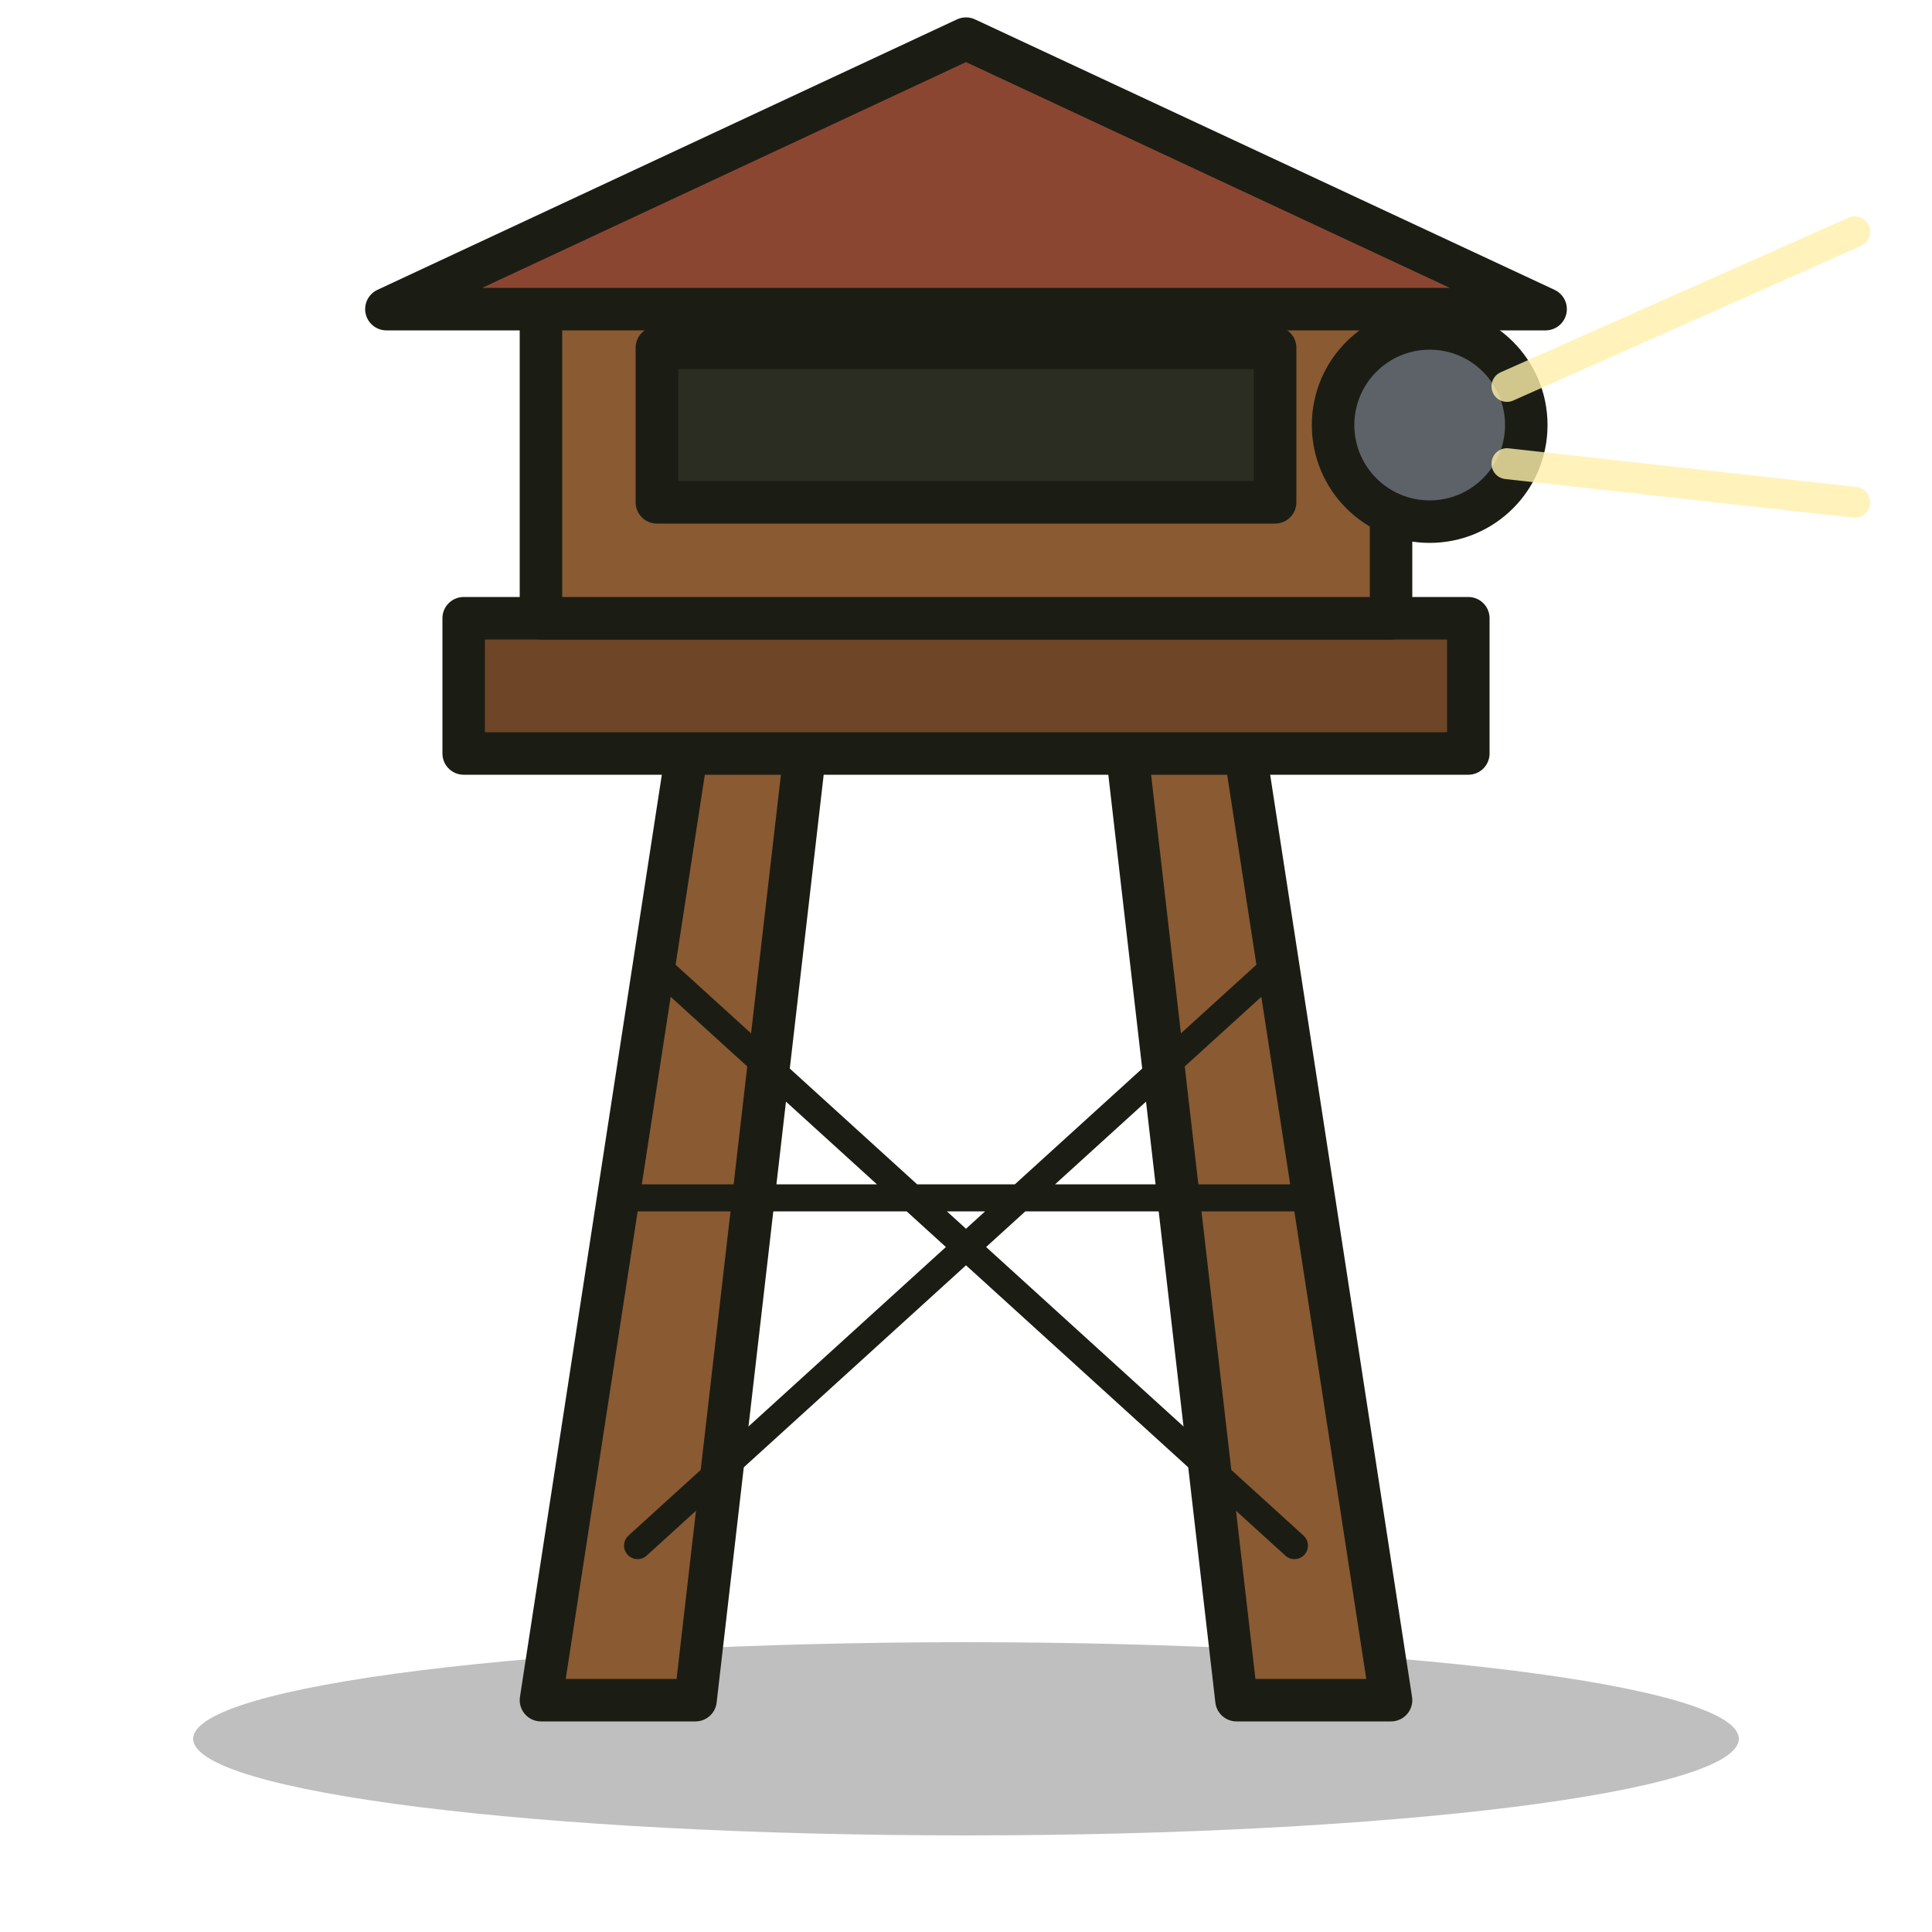
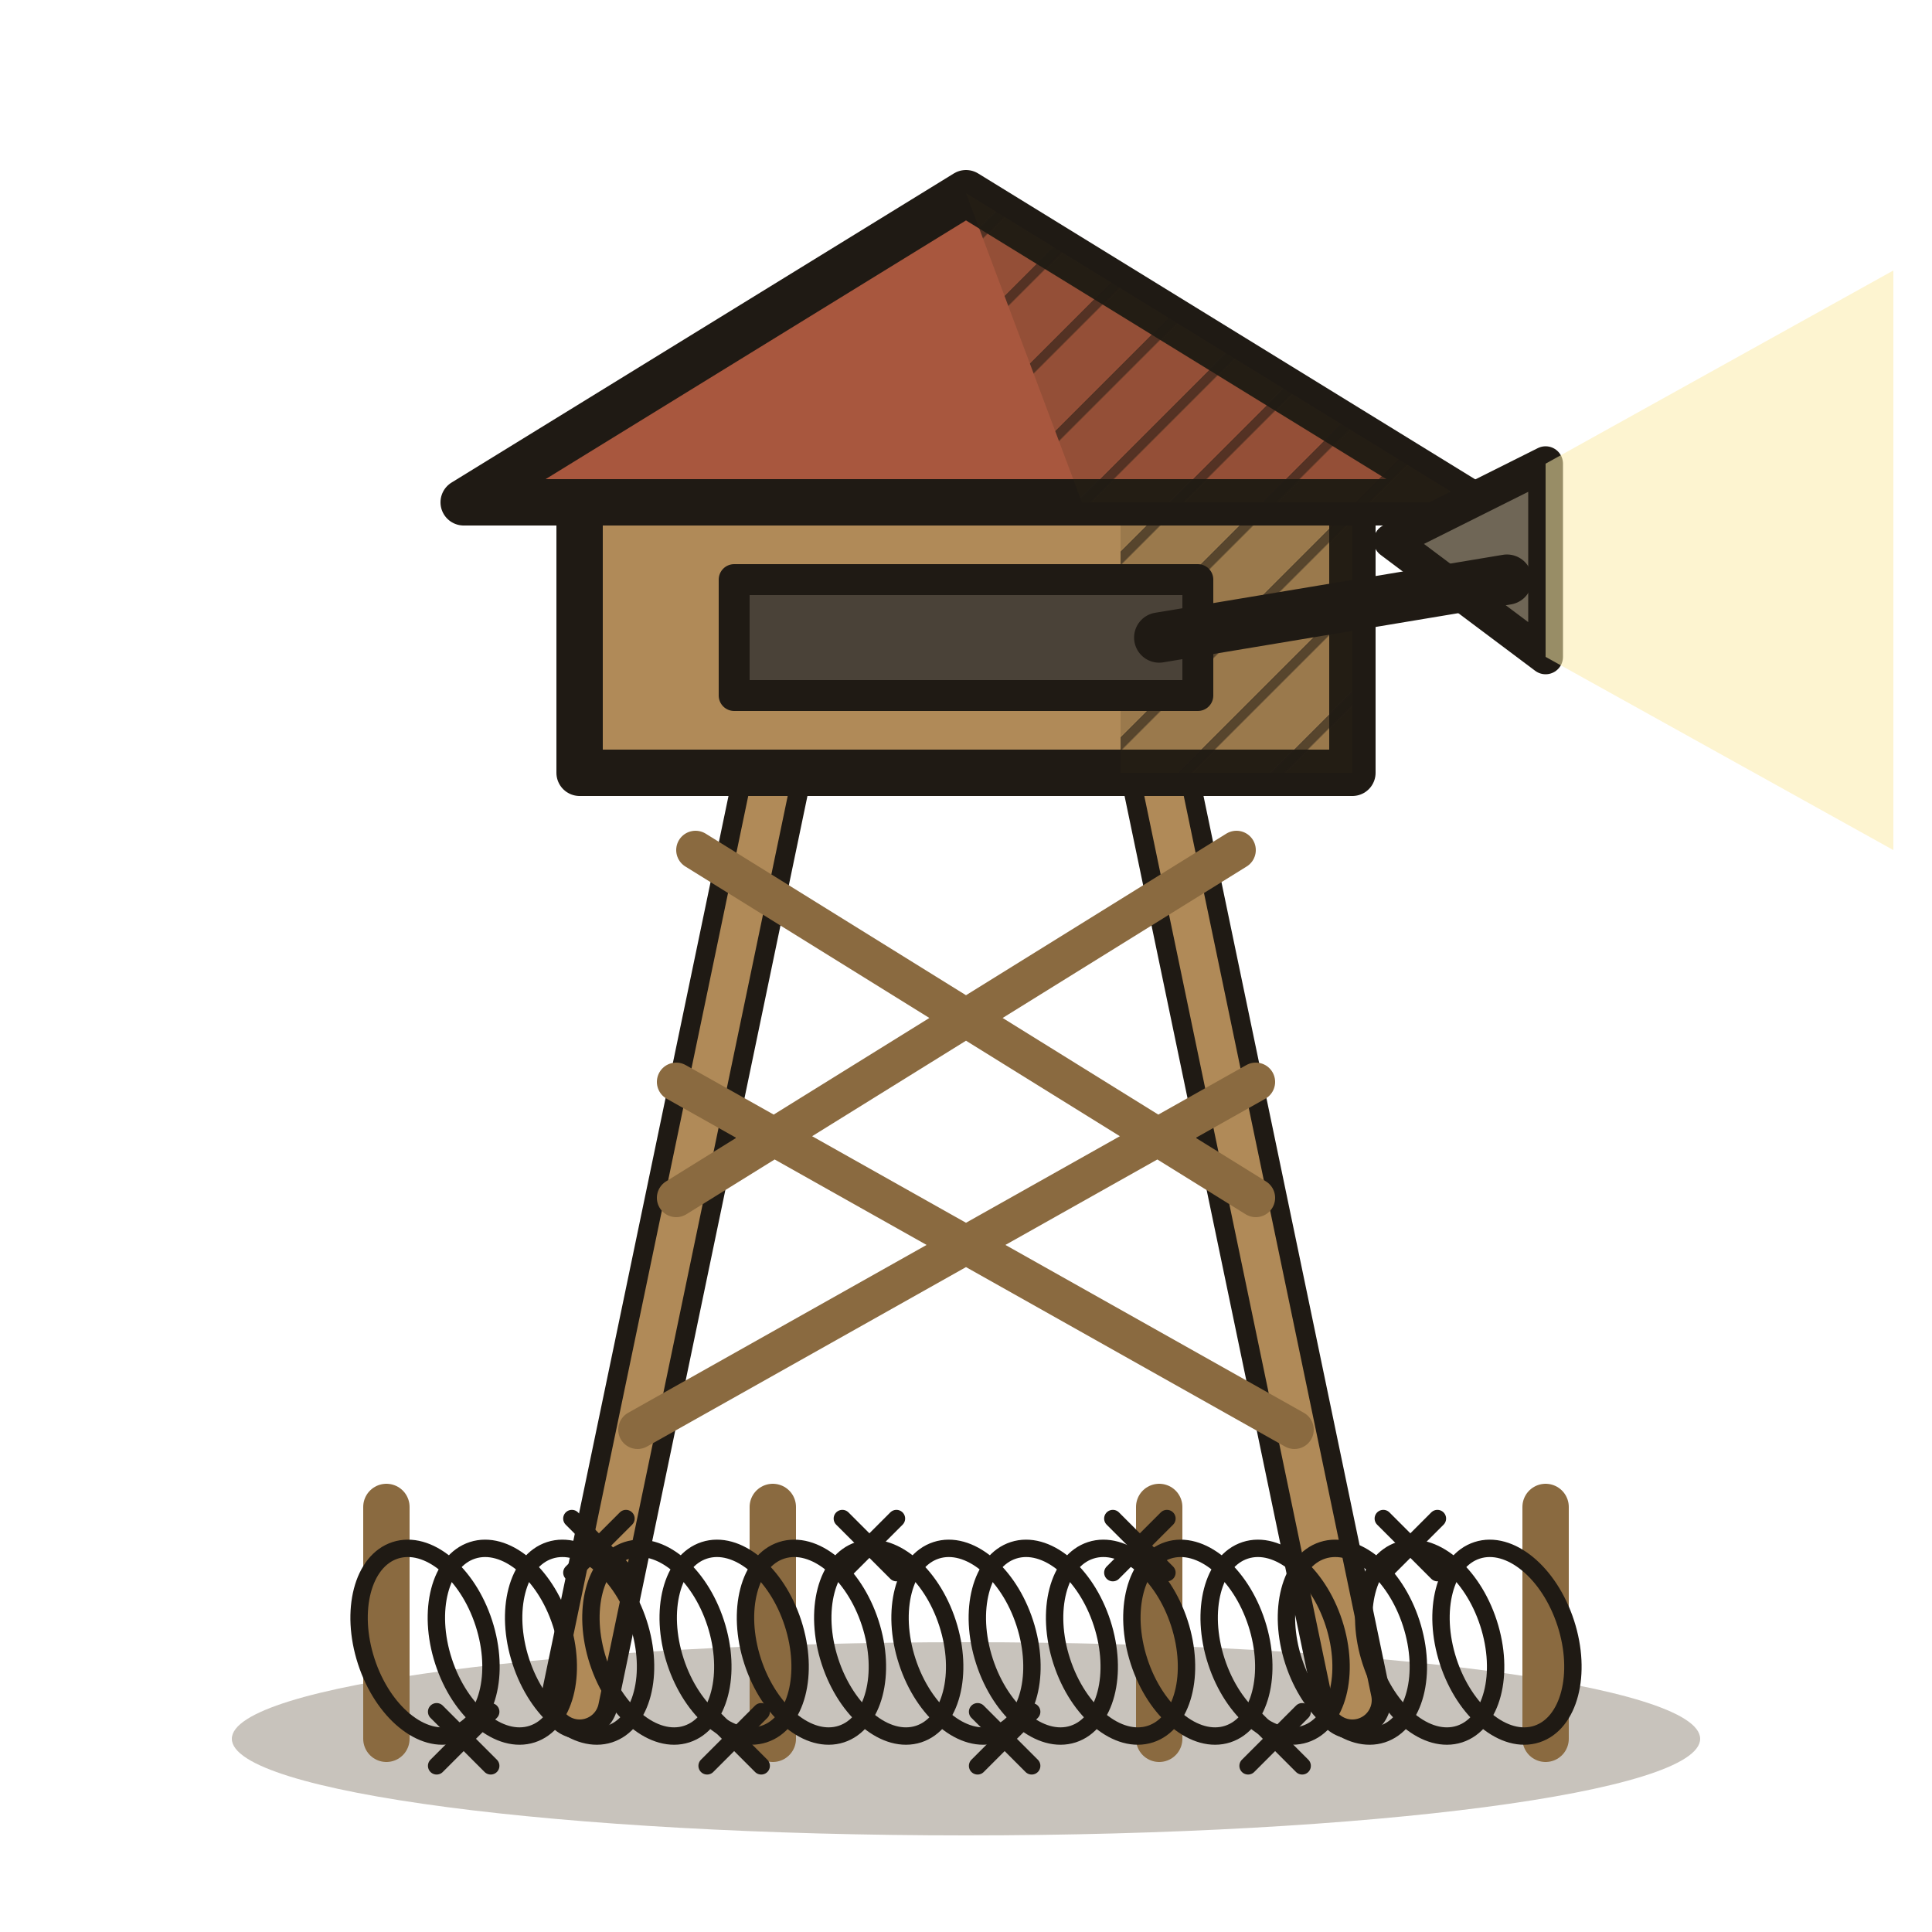
<svg xmlns="http://www.w3.org/2000/svg" viewBox="0 0 100 100">
-   <style>g{stroke:#1b1d14;stroke-width:2.2;stroke-linejoin:round;stroke-linecap:round}.n{fill:none}.sh{fill:rgba(0,0,0,.25);stroke:none}.dk{fill:#2b2d23}.mt{fill:#5d6268}.wd{fill:#8a5a32}.wd2{fill:#6e4526}.tr{fill:#3d5a2a}.tr2{fill:#55773a}.gr{fill:#86934e}.wh{fill:#d3b25a}.cn{fill:#a19d90}.cn2{fill:#7f7b70}.rf{fill:#8b4632}.wl{fill:#d2c39b}.wa{fill:#4c7889}.wa2{fill:#79a2ae}.sd{fill:#d9c48e}.br{fill:#9b5a3c}.rd{fill:#6c6963}.cv{fill:#cdbf98}.gl{fill:#a9c1c6}.rw{fill:#8e2a16}.ol{fill:#6b7340}.ol2{fill:#555c30}.hot{fill:#d8452c}.gd{fill:#d8b34a}.wt{fill:#ece6d2}.ln{fill:none;stroke-width:1.4}.th{fill:none;stroke-width:3.2}.hi{fill:none;stroke:rgba(255,255,255,.4);stroke-width:1.6}.ds{fill:none;stroke-dasharray:5 4;stroke:#ece6d2;stroke-width:2.4}</style>
-   <g>
-     <ellipse class="sh" cx="50" cy="90" rx="40" ry="5" />
-     <path class="wd" d="M28 88 L36 36 H42 L36 88 Z M72 88 L64 36 H58 L64 88 Z" />
-     <path class="ln" d="M33 80 L66 50 M67 80 L34 50 M33 62 H67" />
-     <rect class="wd2" x="24" y="32" width="52" height="7" />
-     <path class="wd" d="M28 14 H72 V32 H28 Z" />
-     <rect class="dk" x="34" y="18" width="32" height="8" />
-     <path class="rf" d="M20 16 L50 2 L80 16 Z" />
-     <path class="ln" d="M28 39 L72 39" />
-     <circle class="mt" cx="74" cy="22" r="5" />
-     <path class="hi" d="M78 20 L96 12 M78 24 L96 26" style="stroke:rgba(255,240,170,.8)" />
-   </g>
+   <defs>
+     <pattern id="h" width="3.4" height="3.4" patternUnits="userSpaceOnUse" patternTransform="rotate(45)">
+       <rect width="3.4" height="3.4" fill="rgba(60,45,25,.18)" />
+       <line x1="0" y1="0" x2="0" y2="3.4" stroke="#1f1a14" stroke-width="1" opacity=".55" />
+     </pattern>
+     <pattern id="hd" width="3" height="3" patternUnits="userSpaceOnUse" patternTransform="rotate(45)">
+       <rect width="3" height="3" fill="#5c5142" />
+       <line x1="0" y1="0" x2="0" y2="3" stroke="#1f1a14" stroke-width="1.1" />
+     </pattern>
+   </defs>
+   <ellipse cx="50" cy="90" rx="38" ry="5" fill="rgba(60,40,15,.28)" />
+   <path d="M30 88 L40 40 M70 88 L60 40" fill="none" stroke="#1f1a14" stroke-width="4" stroke-linecap="round" stroke-linejoin="round" opacity="1" />
+   <path d="M30 88 L40 40 M70 88 L60 40" fill="none" stroke="#b08a58" stroke-width="2" stroke-linecap="round" stroke-linejoin="round" opacity="1" />
+   <path d="M33 74 L65 56 M67 74 L35 56 M35 62 L64 44 M65 62 L36 44" fill="none" stroke="#8a6a40" stroke-width="2" stroke-linecap="round" stroke-linejoin="round" opacity="1" />
+   <path d="M30 40 H70 V26 H30 Z" fill="#b08a58" stroke="#1f1a14" stroke-width="2.4" stroke-linejoin="round" stroke-linecap="round" />
+   <path d="M58 26 H70 V40 H58 Z" fill="url(#h)" />
+   <path d="M38 30 H62 V36 H38 Z" fill="#4a4238" stroke="#1f1a14" stroke-width="1.6" stroke-linejoin="round" stroke-linecap="round" />
+   <path d="M24 26 L50 10 L76 26 Z" fill="#a8573e" stroke="#1f1a14" stroke-width="2.4" stroke-linejoin="round" stroke-linecap="round" />
+   <path d="M50 10 L76 26 H56 Z" fill="url(#h)" />
+   <path d="M72 28 l8 -4 v10 Z" fill="#6f6656" stroke="#1f1a14" stroke-width="1.8" stroke-linejoin="round" stroke-linecap="round" />
+   <path d="M80 24 L98 14 V44 L80 34 Z" fill="rgba(250,235,170,.55)" />
+   <path d="M60 33 L78 30" fill="none" stroke="#1f1a14" stroke-width="2.6" stroke-linecap="round" stroke-linejoin="round" opacity="1" />
+   <path d="M20 90 V78" fill="none" stroke="#8a6a40" stroke-width="2.4" stroke-linecap="round" stroke-linejoin="round" opacity="1" />
+   <path d="M40 90 V78" fill="none" stroke="#8a6a40" stroke-width="2.4" stroke-linecap="round" stroke-linejoin="round" opacity="1" />
+   <path d="M60 90 V78" fill="none" stroke="#8a6a40" stroke-width="2.4" stroke-linecap="round" stroke-linejoin="round" opacity="1" />
+   <path d="M80 90 V78" fill="none" stroke="#8a6a40" stroke-width="2.4" stroke-linecap="round" stroke-linejoin="round" opacity="1" />
+   <ellipse cx="22" cy="85.0" rx="3.2" ry="5.0" transform="rotate(-18 22 85.0)" fill="none" stroke="#1f1a14" stroke-width=".9" />
+   <ellipse cx="26" cy="85.0" rx="3.2" ry="5.0" transform="rotate(-18 26 85.0)" fill="none" stroke="#1f1a14" stroke-width=".9" />
+   <ellipse cx="30" cy="85.0" rx="3.2" ry="5.0" transform="rotate(-18 30 85.0)" fill="none" stroke="#1f1a14" stroke-width=".9" />
+   <ellipse cx="34" cy="85.0" rx="3.2" ry="5.0" transform="rotate(-18 34 85.0)" fill="none" stroke="#1f1a14" stroke-width=".9" />
+   <ellipse cx="38" cy="85.0" rx="3.2" ry="5.0" transform="rotate(-18 38 85.0)" fill="none" stroke="#1f1a14" stroke-width=".9" />
+   <ellipse cx="42" cy="85.0" rx="3.2" ry="5.0" transform="rotate(-18 42 85.0)" fill="none" stroke="#1f1a14" stroke-width=".9" />
+   <ellipse cx="46" cy="85.0" rx="3.2" ry="5.0" transform="rotate(-18 46 85.0)" fill="none" stroke="#1f1a14" stroke-width=".9" />
+   <ellipse cx="50" cy="85.0" rx="3.2" ry="5.0" transform="rotate(-18 50 85.0)" fill="none" stroke="#1f1a14" stroke-width=".9" />
+   <ellipse cx="54" cy="85.0" rx="3.2" ry="5.0" transform="rotate(-18 54 85.0)" fill="none" stroke="#1f1a14" stroke-width=".9" />
+   <ellipse cx="58" cy="85.0" rx="3.2" ry="5.0" transform="rotate(-18 58 85.0)" fill="none" stroke="#1f1a14" stroke-width=".9" />
+   <ellipse cx="62" cy="85.0" rx="3.2" ry="5.0" transform="rotate(-18 62 85.0)" fill="none" stroke="#1f1a14" stroke-width=".9" />
+   <ellipse cx="66" cy="85.0" rx="3.2" ry="5.0" transform="rotate(-18 66 85.0)" fill="none" stroke="#1f1a14" stroke-width=".9" />
+   <ellipse cx="70" cy="85.0" rx="3.2" ry="5.0" transform="rotate(-18 70 85.0)" fill="none" stroke="#1f1a14" stroke-width=".9" />
+   <ellipse cx="74" cy="85.0" rx="3.2" ry="5.0" transform="rotate(-18 74 85.0)" fill="none" stroke="#1f1a14" stroke-width=".9" />
+   <ellipse cx="78" cy="85.0" rx="3.2" ry="5.0" transform="rotate(-18 78 85.0)" fill="none" stroke="#1f1a14" stroke-width=".9" />
+   <path d="M22.6 88.6 l2.8 2.8 M25.4 88.6 l-2.8 2.8" fill="none" stroke="#1f1a14" stroke-width="0.9" stroke-linecap="round" stroke-linejoin="round" opacity="1" />
+   <path d="M29.6 78.6 l2.8 2.8 M32.4 78.6 l-2.8 2.8" fill="none" stroke="#1f1a14" stroke-width="0.9" stroke-linecap="round" stroke-linejoin="round" opacity="1" />
+   <path d="M36.6 88.6 l2.8 2.8 M39.4 88.6 l-2.8 2.8" fill="none" stroke="#1f1a14" stroke-width="0.9" stroke-linecap="round" stroke-linejoin="round" opacity="1" />
+   <path d="M43.6 78.6 l2.8 2.8 M46.4 78.6 l-2.8 2.8" fill="none" stroke="#1f1a14" stroke-width="0.9" stroke-linecap="round" stroke-linejoin="round" opacity="1" />
+   <path d="M50.6 88.6 l2.8 2.8 M53.4 88.6 l-2.8 2.8" fill="none" stroke="#1f1a14" stroke-width="0.9" stroke-linecap="round" stroke-linejoin="round" opacity="1" />
+   <path d="M57.6 78.6 l2.8 2.8 M60.4 78.6 l-2.8 2.8" fill="none" stroke="#1f1a14" stroke-width="0.9" stroke-linecap="round" stroke-linejoin="round" opacity="1" />
+   <path d="M64.6 88.6 l2.8 2.8 M67.4 88.6 l-2.8 2.8" fill="none" stroke="#1f1a14" stroke-width="0.9" stroke-linecap="round" stroke-linejoin="round" opacity="1" />
+   <path d="M71.6 78.6 l2.8 2.8 M74.4 78.6 l-2.8 2.8" fill="none" stroke="#1f1a14" stroke-width="0.9" stroke-linecap="round" stroke-linejoin="round" opacity="1" />
</svg>
